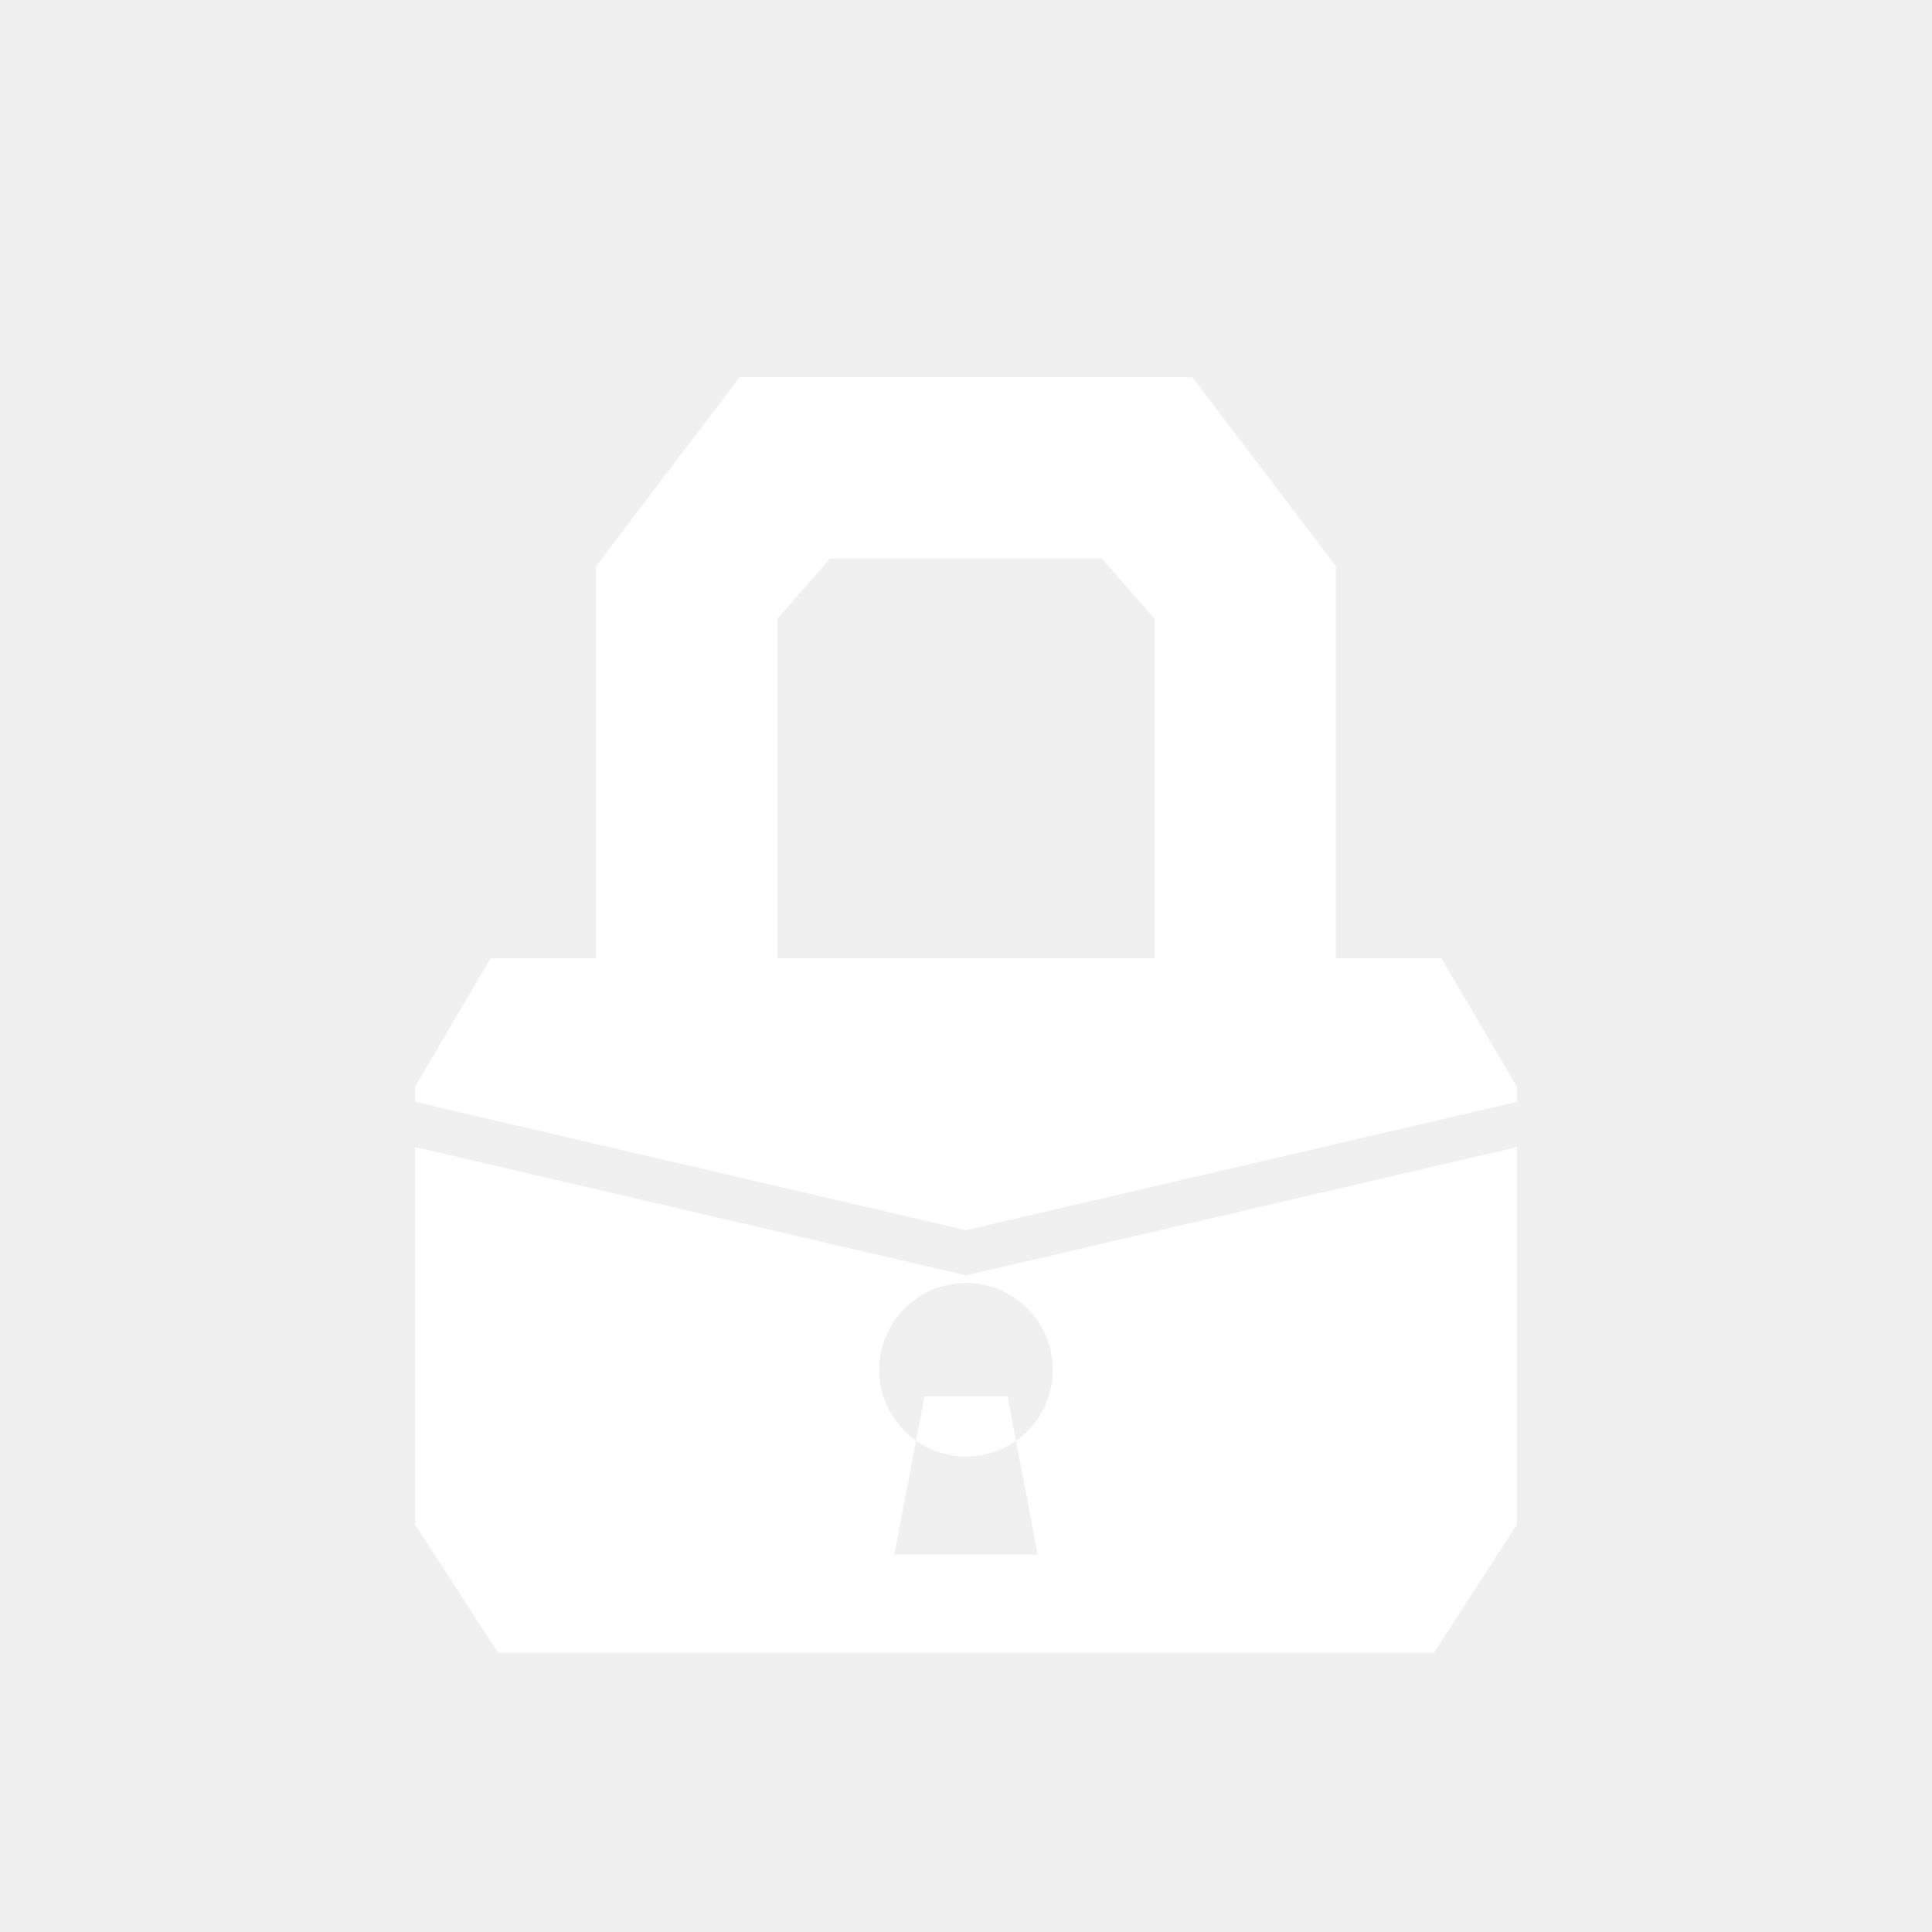
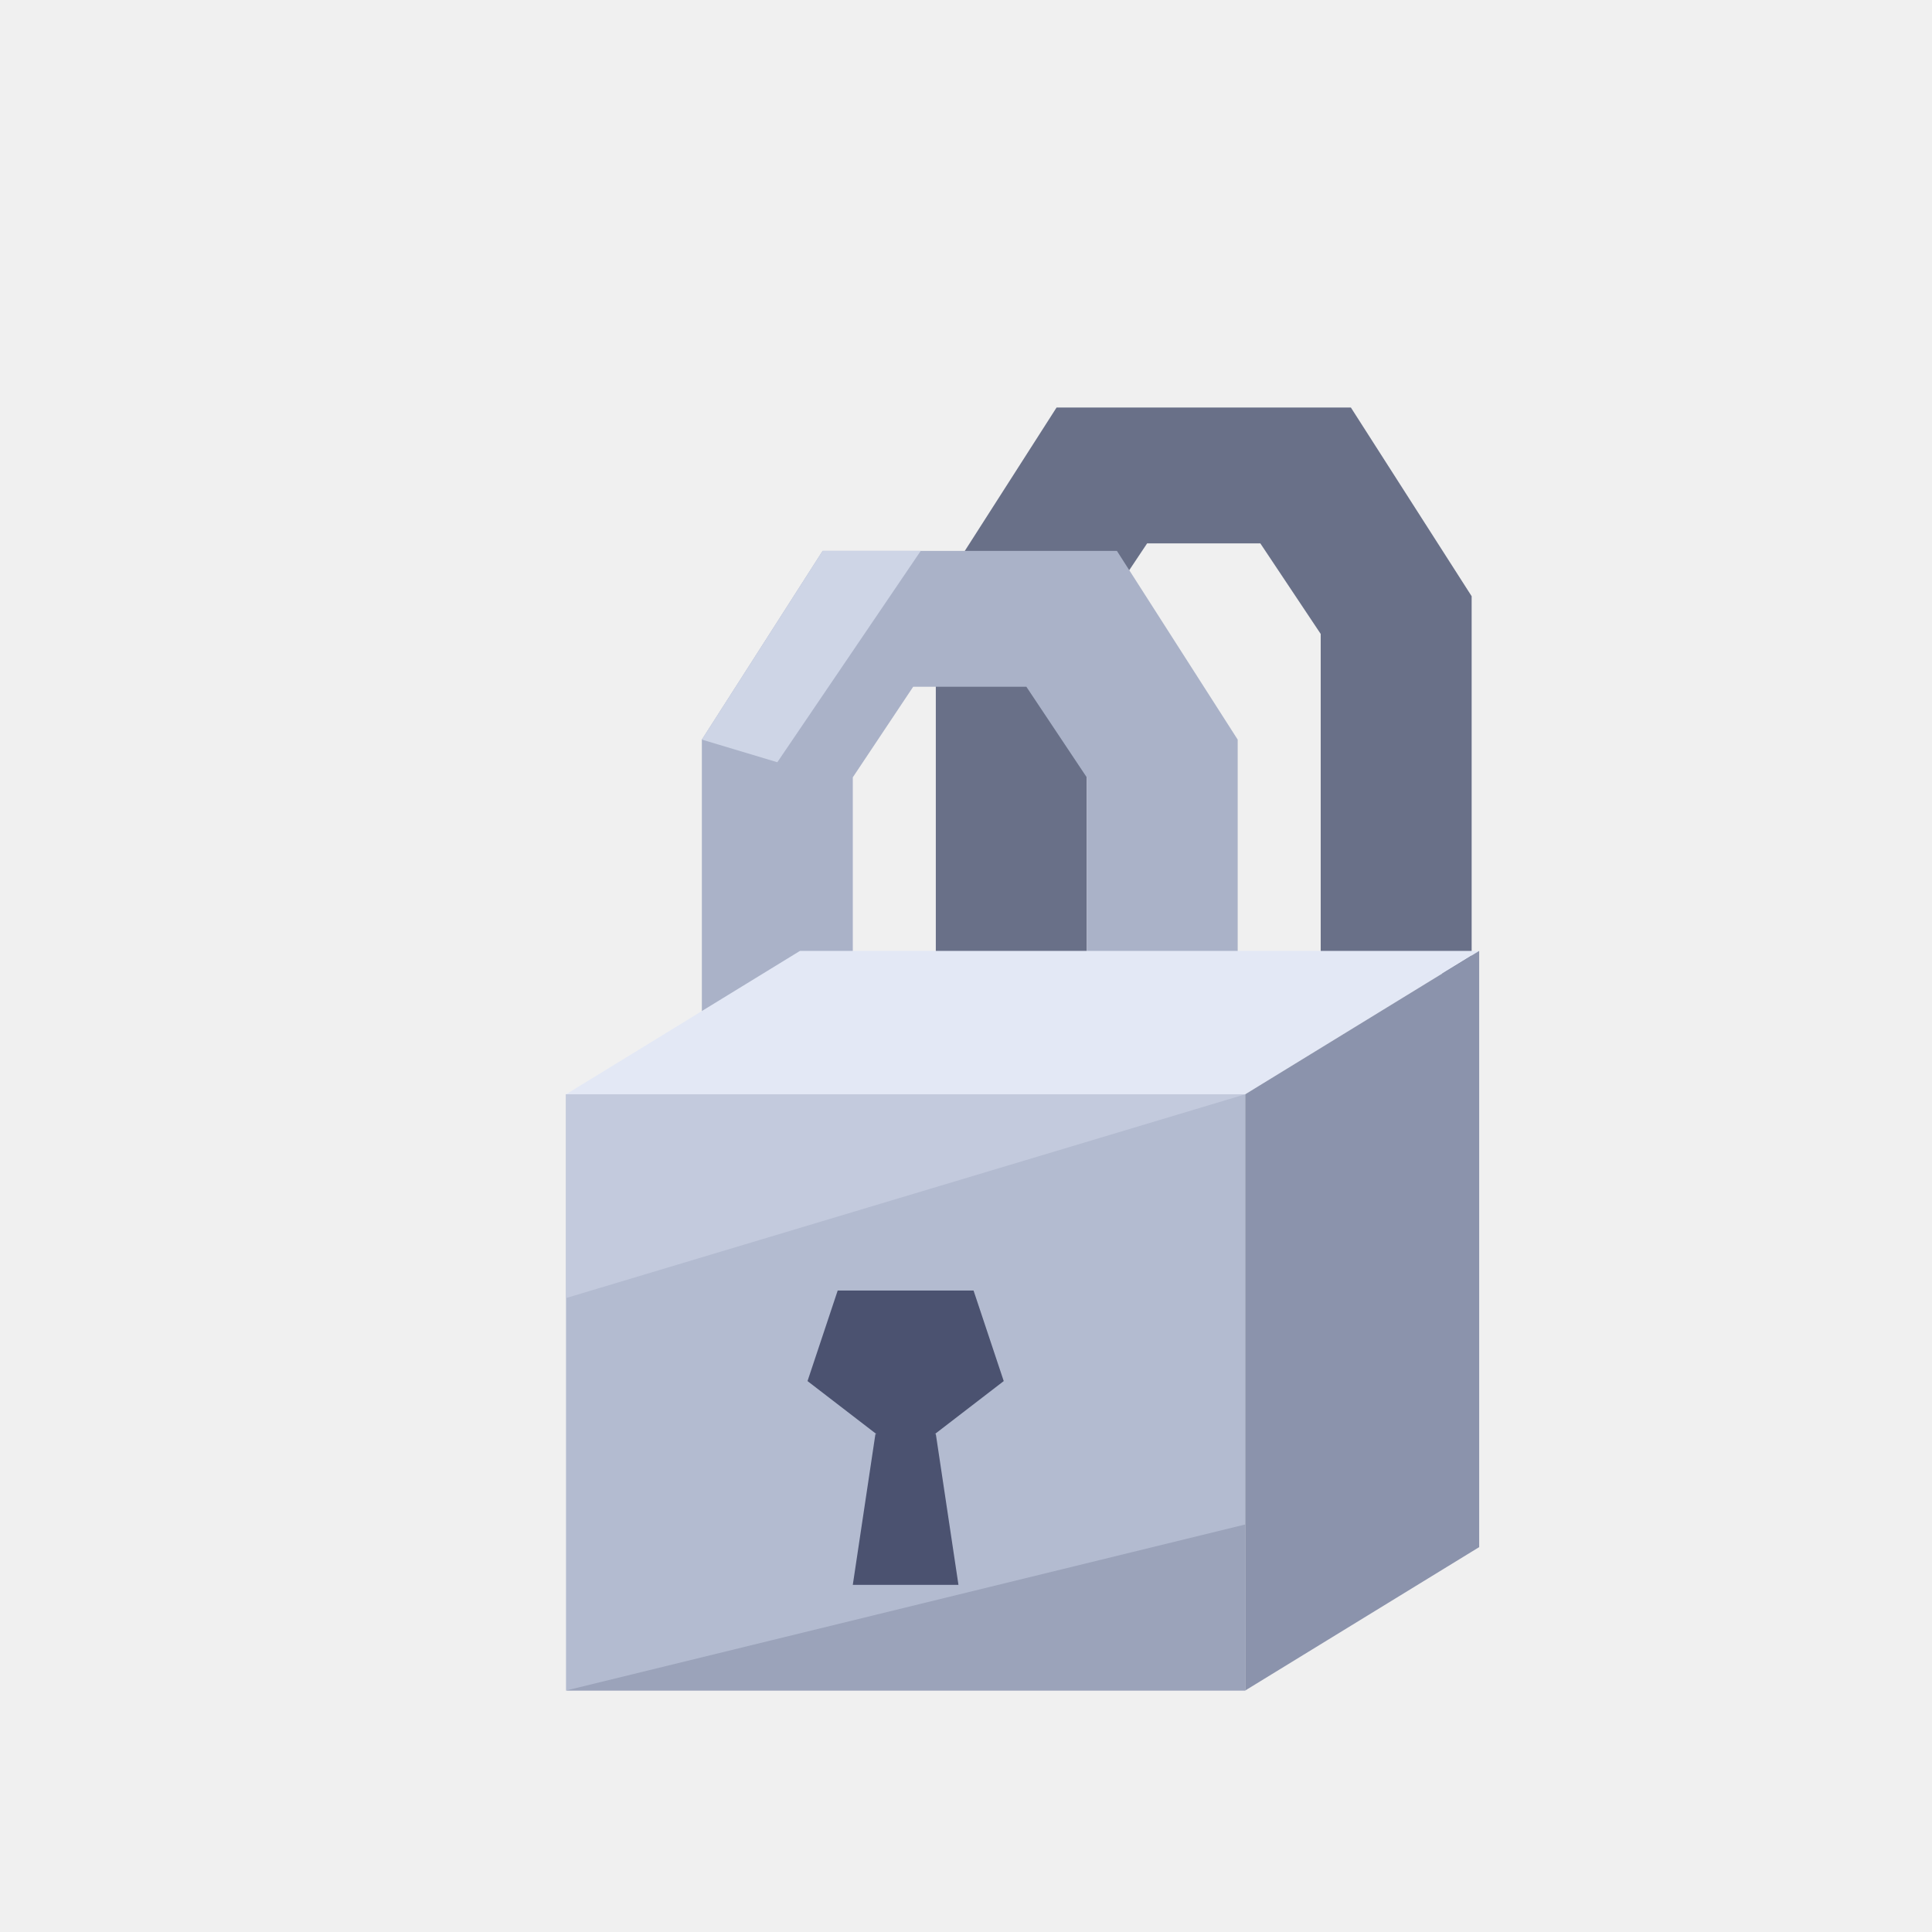
<svg xmlns="http://www.w3.org/2000/svg" viewBox="0 0 512 512">
-   <g fill="#fff">
-     <path d="M158 266 V150 L196 100 H316 L354 150 V266 H306 V164 L292 148 H220 L206 164 V266 Z" />
-     <path fill-rule="evenodd" d="       M130 254 H382 L402 288 V404 L380 438 H132 L110 404 V288 Z       M110 292 L256 326 L256 338 L110 304 Z       M402 292 L256 326 L256 338 L402 304 Z       M256 340 a23 23 0 1 0 0 46 a23 23 0 1 0 0-46 Z       M245 370 H267 L275 412 H237 Z     " />
+   <g>
+     <path fill="#697088" d="M248 258 V158 L280 108 H358 L390 158 V258 H350 V168 L334 144 H304 L288 168 V258 Z" />
+     <path fill="#aab2c8" d="M186 296 V196 L218 146 H296 L328 196 V296 H288 V206 L272 182 H242 L226 206 V296 Z" />
+     <path fill="#ced5e6" d="M186 196 L218 146 H244 L206 202 Z" />
+     <path fill="#e3e8f5" d="M150 290 H330 L392 252 H212 Z" />
+     <path fill="#b3bbd0" d="M150 290 H330 V448 H150 Z" />
+     <path fill="#8b93ac" d="M330 290 L392 252 V410 L330 448 Z" />
+     <path fill="#c3cadd" d="M150 290 H330 L150 344 Z" />
+     <path fill="#9ba3ba" d="M150 448 H330 V404 Z" />
+     <path fill="#4b5270" d="M222 342 H258 L266 366 L240 386 L214 366 Z" />
+     <path fill="#4b5270" d="M232 380 H248 L254 420 H226 Z" />
  </g>
</svg>
